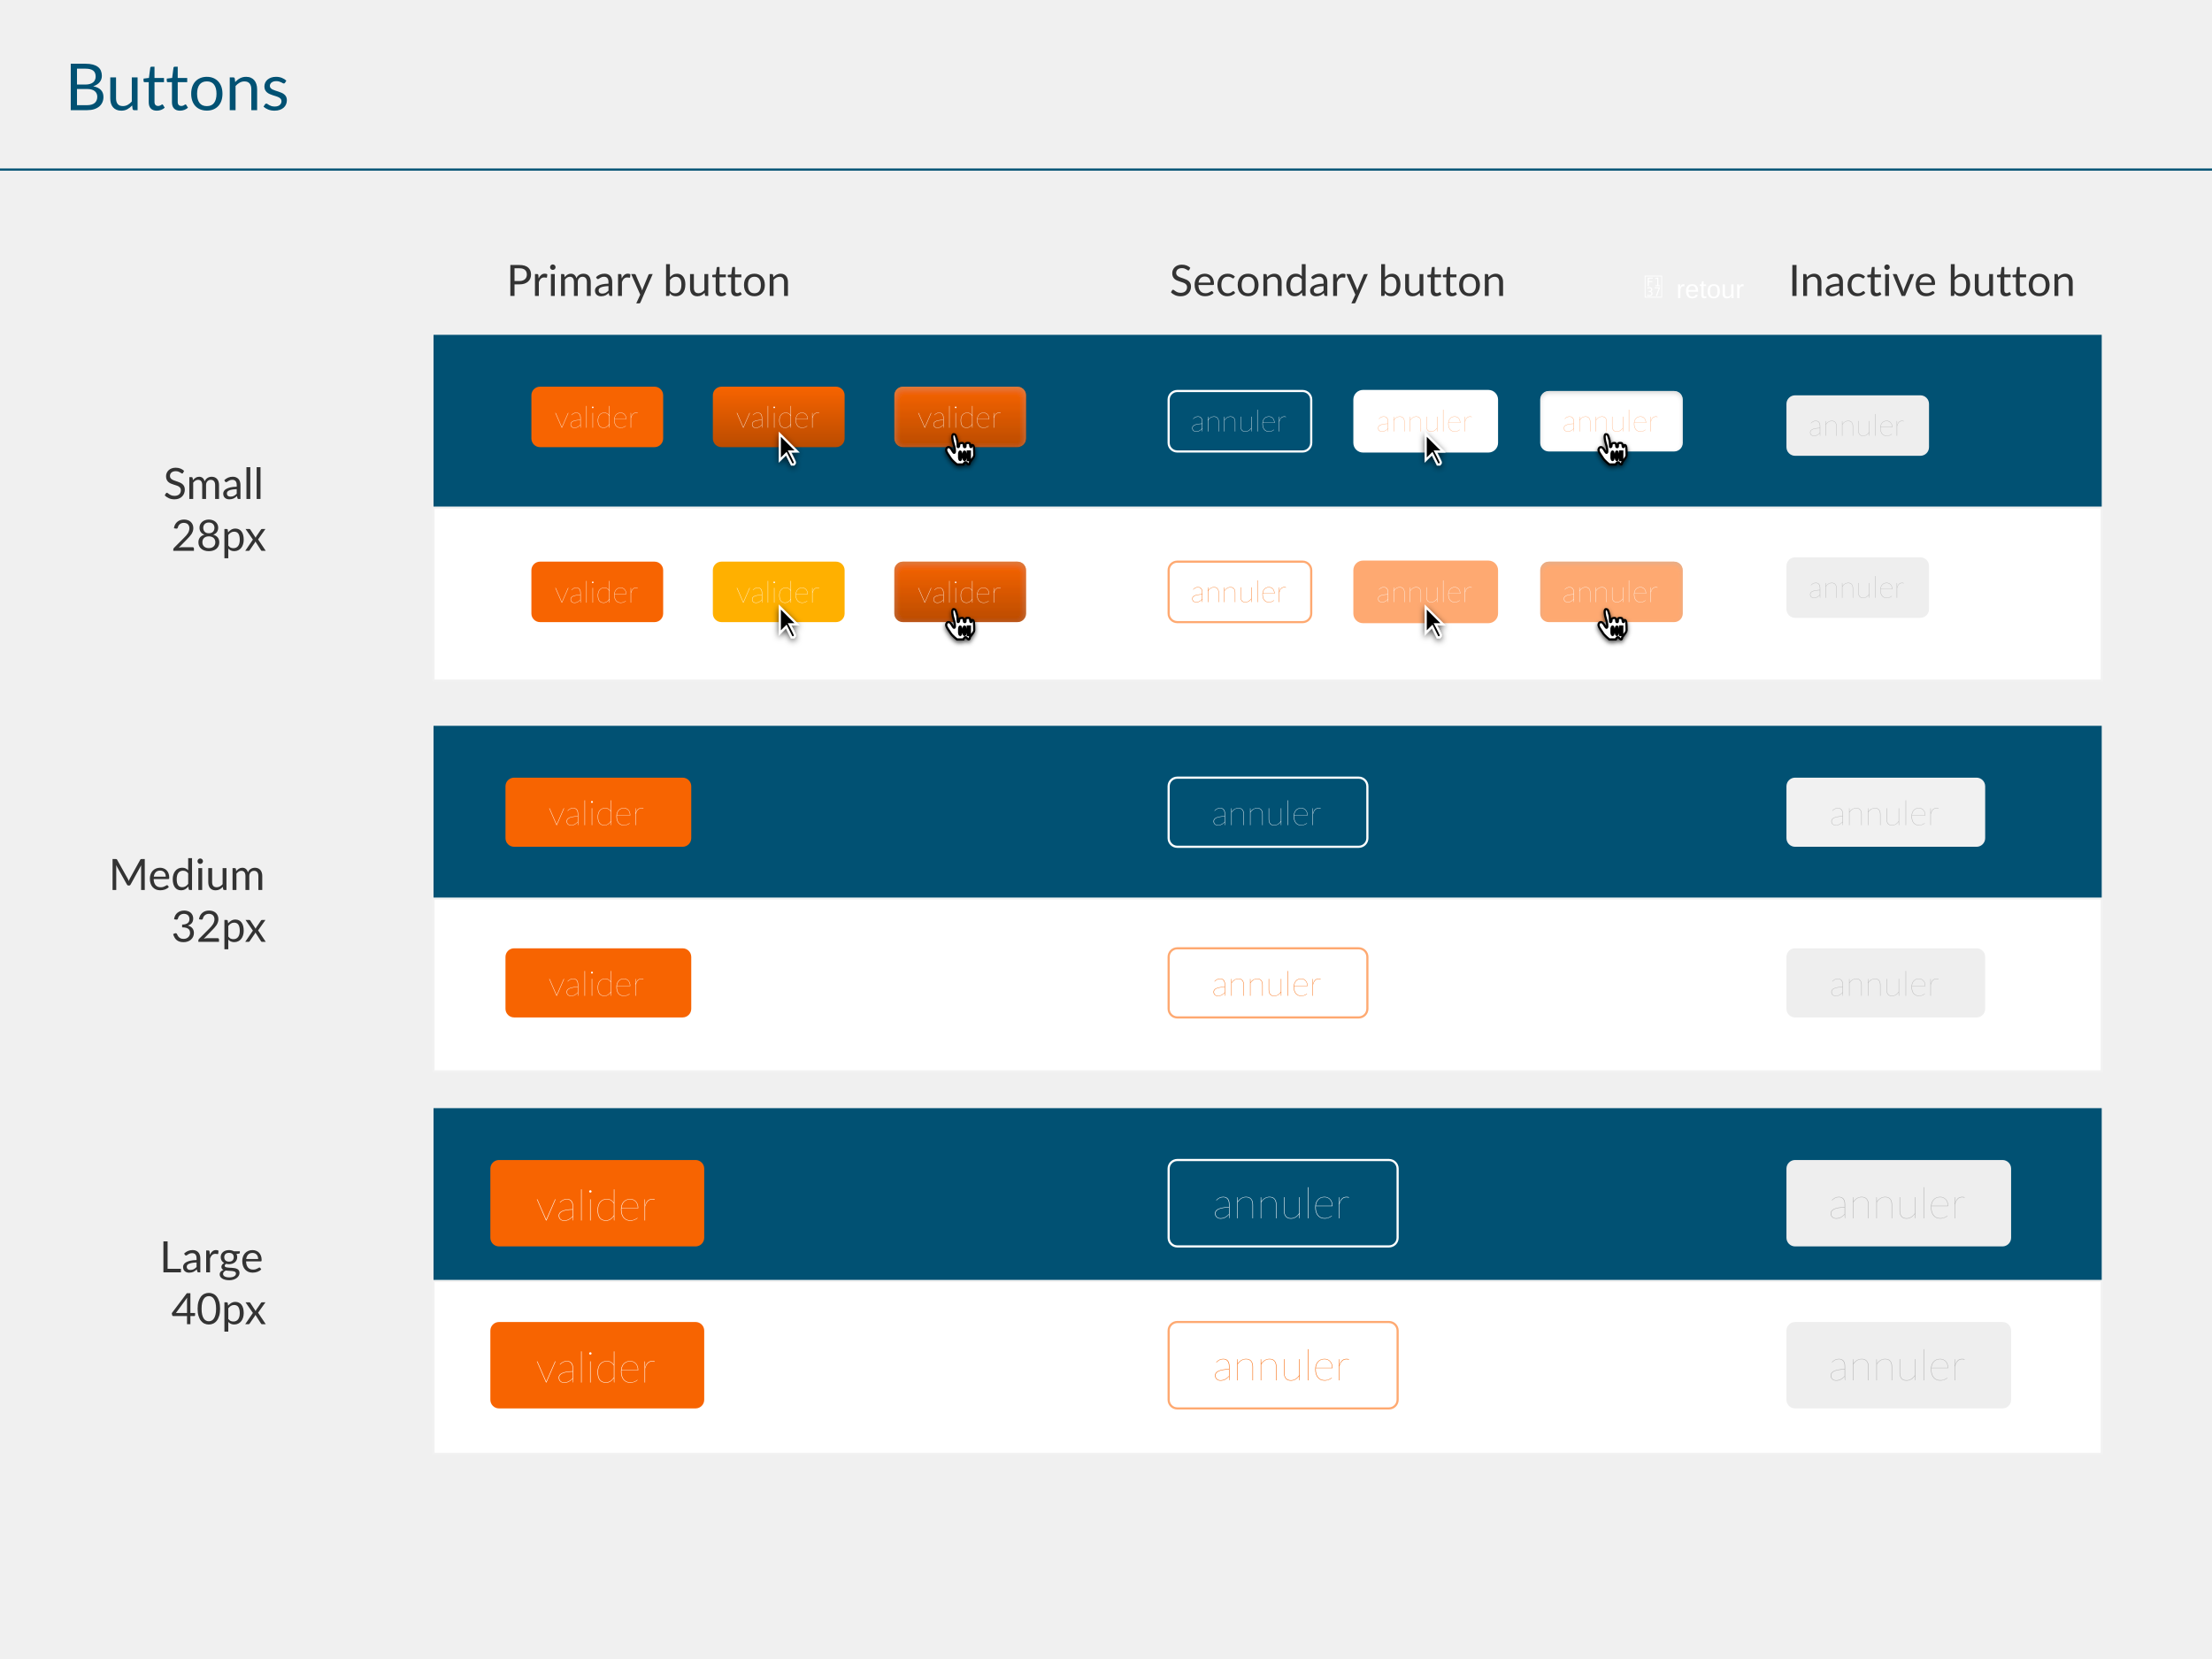
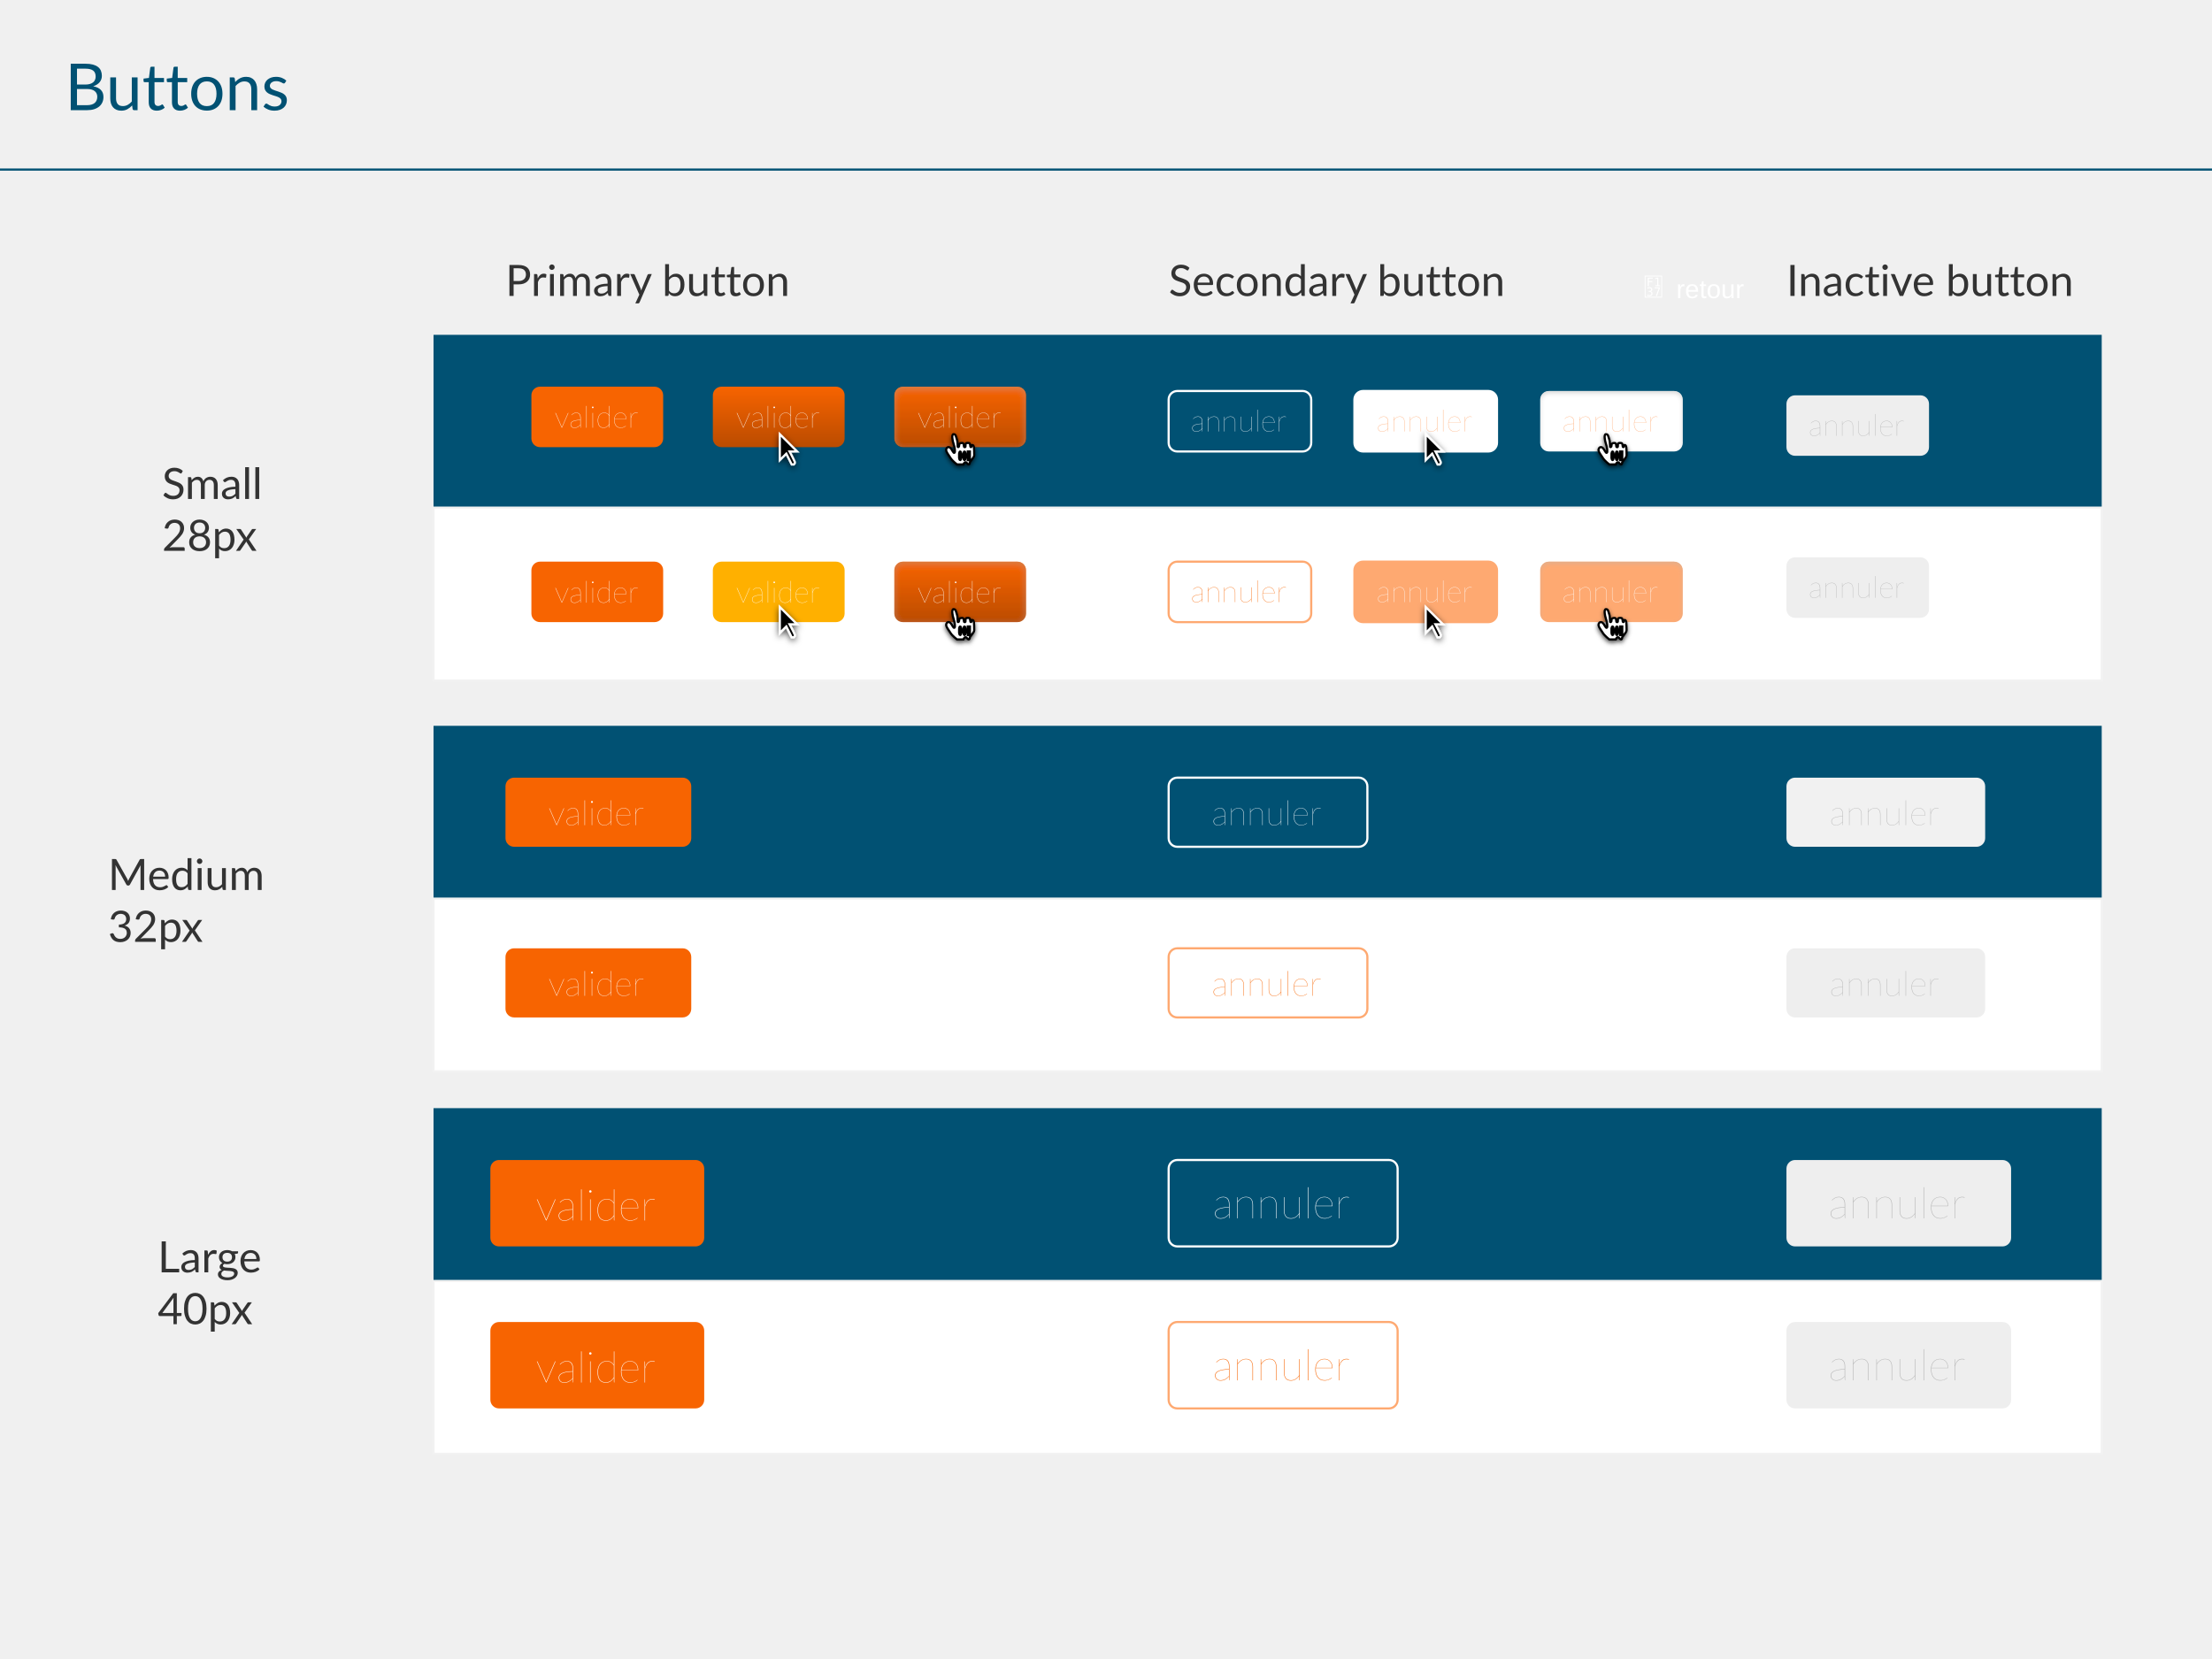
<svg xmlns="http://www.w3.org/2000/svg" xmlns:xlink="http://www.w3.org/1999/xlink" width="1024px" height="768px" viewBox="0 0 1024 768" version="1.1">
  <defs>
    <rect id="path-1" x="0" y="0" width="61" height="28" rx="4" />
    <linearGradient x1="50%" y1="1.965%" x2="50%" y2="100%" id="linearGradient-2">
      <stop stop-color="#F66300" offset="0%" />
      <stop stop-color="#BB4C00" offset="98.314%" />
    </linearGradient>
    <linearGradient x1="50%" y1="1.965%" x2="50%" y2="100%" id="linearGradient-3">
      <stop stop-color="#F66300" offset="0%" />
      <stop stop-color="#BB4C00" offset="100%" />
    </linearGradient>
    <filter x="-50%" y="-50%" width="200%" height="200%" filterUnits="objectBoundingBox" id="filter-4">
      <feOffset dx="0" dy="1" in="SourceAlpha" result="shadowOffsetInner1" />
      <feGaussianBlur stdDeviation="1.5" in="shadowOffsetInner1" result="shadowBlurInner1" />
      <feComposite in="shadowBlurInner1" in2="SourceAlpha" operator="arithmetic" k2="-1" k3="1" result="shadowInnerInner1" />
      <feColorMatrix values="0 0 0 0 0.501   0 0 0 0 0.254   0 0 0 0 0.087  0 0 0 0.7 0" in="shadowInnerInner1" type="matrix" result="shadowMatrixInner1" />
      <feMerge>
        <feMergeNode in="SourceGraphic" />
        <feMergeNode in="shadowMatrixInner1" />
      </feMerge>
    </filter>
    <filter x="-50%" y="-50%" width="200%" height="200%" filterUnits="objectBoundingBox" id="filter-5">
      <feOffset dx="0" dy="1" in="SourceAlpha" result="shadowOffsetOuter1" />
      <feGaussianBlur stdDeviation="1" in="shadowOffsetOuter1" result="shadowBlurOuter1" />
      <feColorMatrix values="0 0 0 0 0   0 0 0 0 0   0 0 0 0 0  0 0 0 0.7 0" in="shadowBlurOuter1" type="matrix" result="shadowMatrixOuter1" />
      <feMerge>
        <feMergeNode in="shadowMatrixOuter1" />
        <feMergeNode in="SourceGraphic" />
      </feMerge>
    </filter>
    <filter x="-50%" y="-50%" width="200%" height="200%" filterUnits="objectBoundingBox" id="filter-6">
      <feOffset dx="0" dy="1" in="SourceAlpha" result="shadowOffsetInner1" />
      <feGaussianBlur stdDeviation="1.5" in="shadowOffsetInner1" result="shadowBlurInner1" />
      <feComposite in="shadowBlurInner1" in2="SourceAlpha" operator="arithmetic" k2="-1" k3="1" result="shadowInnerInner1" />
      <feColorMatrix values="0 0 0 0 0.501   0 0 0 0 0.254   0 0 0 0 0.087  0 0 0 0.7 0" in="shadowInnerInner1" type="matrix" result="shadowMatrixInner1" />
      <feMerge>
        <feMergeNode in="SourceGraphic" />
        <feMergeNode in="shadowMatrixInner1" />
      </feMerge>
    </filter>
    <filter x="-50%" y="-50%" width="200%" height="200%" filterUnits="objectBoundingBox" id="filter-7">
      <feOffset dx="0" dy="1" in="SourceAlpha" result="shadowOffsetOuter1" />
      <feGaussianBlur stdDeviation="1" in="shadowOffsetOuter1" result="shadowBlurOuter1" />
      <feColorMatrix values="0 0 0 0 0   0 0 0 0 0   0 0 0 0 0  0 0 0 0.7 0" in="shadowBlurOuter1" type="matrix" result="shadowMatrixOuter1" />
      <feMerge>
        <feMergeNode in="shadowMatrixOuter1" />
        <feMergeNode in="SourceGraphic" />
      </feMerge>
    </filter>
    <filter x="-50%" y="-50%" width="200%" height="200%" filterUnits="objectBoundingBox" id="filter-8">
      <feOffset dx="0" dy="1" in="SourceAlpha" result="shadowOffsetInner1" />
      <feGaussianBlur stdDeviation="1" in="shadowOffsetInner1" result="shadowBlurInner1" />
      <feComposite in="shadowBlurInner1" in2="SourceAlpha" operator="arithmetic" k2="-1" k3="1" result="shadowInnerInner1" />
      <feColorMatrix values="0 0 0 0 0.528   0 0 0 0 0.526   0 0 0 0 0.526  0 0 0 0.7 0" in="shadowInnerInner1" type="matrix" result="shadowMatrixInner1" />
      <feMerge>
        <feMergeNode in="SourceGraphic" />
        <feMergeNode in="shadowMatrixInner1" />
      </feMerge>
    </filter>
    <filter x="-50%" y="-50%" width="200%" height="200%" filterUnits="objectBoundingBox" id="filter-9">
      <feOffset dx="0" dy="1" in="SourceAlpha" result="shadowOffsetInner1" />
      <feGaussianBlur stdDeviation="1" in="shadowOffsetInner1" result="shadowBlurInner1" />
      <feComposite in="shadowBlurInner1" in2="SourceAlpha" operator="arithmetic" k2="-1" k3="1" result="shadowInnerInner1" />
      <feColorMatrix values="0 0 0 0 0.644   0 0 0 0 0.437   0 0 0 0 0.301  0 0 0 0.7 0" in="shadowInnerInner1" type="matrix" result="shadowMatrixInner1" />
      <feMerge>
        <feMergeNode in="SourceGraphic" />
        <feMergeNode in="shadowMatrixInner1" />
      </feMerge>
    </filter>
    <filter x="-50%" y="-50%" width="200%" height="200%" filterUnits="objectBoundingBox" id="filter-10">
      <feOffset dx="0" dy="1" in="SourceAlpha" result="shadowOffsetOuter1" />
      <feGaussianBlur stdDeviation="1" in="shadowOffsetOuter1" result="shadowBlurOuter1" />
      <feColorMatrix values="0 0 0 0 0   0 0 0 0 0   0 0 0 0 0  0 0 0 0.7 0" in="shadowBlurOuter1" type="matrix" result="shadowMatrixOuter1" />
      <feMerge>
        <feMergeNode in="shadowMatrixOuter1" />
        <feMergeNode in="SourceGraphic" />
      </feMerge>
    </filter>
    <filter x="-50%" y="-50%" width="200%" height="200%" filterUnits="objectBoundingBox" id="filter-11">
      <feOffset dx="0" dy="1" in="SourceAlpha" result="shadowOffsetOuter1" />
      <feGaussianBlur stdDeviation="1" in="shadowOffsetOuter1" result="shadowBlurOuter1" />
      <feColorMatrix values="0 0 0 0 0   0 0 0 0 0   0 0 0 0 0  0 0 0 0.7 0" in="shadowBlurOuter1" type="matrix" result="shadowMatrixOuter1" />
      <feMerge>
        <feMergeNode in="shadowMatrixOuter1" />
        <feMergeNode in="SourceGraphic" />
      </feMerge>
    </filter>
    <filter x="-50%" y="-50%" width="200%" height="200%" filterUnits="objectBoundingBox" id="filter-12">
      <feOffset dx="0" dy="1" in="SourceAlpha" result="shadowOffsetOuter1" />
      <feGaussianBlur stdDeviation="1.5" in="shadowOffsetOuter1" result="shadowBlurOuter1" />
      <feColorMatrix values="0 0 0 0 0   0 0 0 0 0   0 0 0 0 0  0 0 0 0.7 0" in="shadowBlurOuter1" type="matrix" result="shadowMatrixOuter1" />
      <feMerge>
        <feMergeNode in="shadowMatrixOuter1" />
        <feMergeNode in="SourceGraphic" />
      </feMerge>
    </filter>
    <filter x="-50%" y="-50%" width="200%" height="200%" filterUnits="objectBoundingBox" id="filter-13">
      <feOffset dx="0" dy="1" in="SourceAlpha" result="shadowOffsetOuter1" />
      <feGaussianBlur stdDeviation="1.5" in="shadowOffsetOuter1" result="shadowBlurOuter1" />
      <feColorMatrix values="0 0 0 0 0   0 0 0 0 0   0 0 0 0 0  0 0 0 0.7 0" in="shadowBlurOuter1" type="matrix" result="shadowMatrixOuter1" />
      <feMerge>
        <feMergeNode in="shadowMatrixOuter1" />
        <feMergeNode in="SourceGraphic" />
      </feMerge>
    </filter>
    <filter x="-50%" y="-50%" width="200%" height="200%" filterUnits="objectBoundingBox" id="filter-14">
      <feOffset dx="0" dy="1" in="SourceAlpha" result="shadowOffsetOuter1" />
      <feGaussianBlur stdDeviation="1.5" in="shadowOffsetOuter1" result="shadowBlurOuter1" />
      <feColorMatrix values="0 0 0 0 0   0 0 0 0 0   0 0 0 0 0  0 0 0 0.7 0" in="shadowBlurOuter1" type="matrix" result="shadowMatrixOuter1" />
      <feMerge>
        <feMergeNode in="shadowMatrixOuter1" />
        <feMergeNode in="SourceGraphic" />
      </feMerge>
    </filter>
    <filter x="-50%" y="-50%" width="200%" height="200%" filterUnits="objectBoundingBox" id="filter-15">
      <feOffset dx="0" dy="1" in="SourceAlpha" result="shadowOffsetOuter1" />
      <feGaussianBlur stdDeviation="1.5" in="shadowOffsetOuter1" result="shadowBlurOuter1" />
      <feColorMatrix values="0 0 0 0 0   0 0 0 0 0   0 0 0 0 0  0 0 0 0.7 0" in="shadowBlurOuter1" type="matrix" result="shadowMatrixOuter1" />
      <feMerge>
        <feMergeNode in="shadowMatrixOuter1" />
        <feMergeNode in="SourceGraphic" />
      </feMerge>
    </filter>
  </defs>
  <g id="Composants" stroke="none" stroke-width="1" fill="none" fill-rule="evenodd">
    <g id="Components/01-Buttons">
      <rect id="Rectangle-1" fill="#015173" x="200.691" y="155" width="772.254" height="80" />
      <rect id="Rectangle-2" stroke="#F2F2F2" fill="#FFFFFF" x="200.691" y="235" width="772.254" height="80" />
      <g id="retour-+-" transform="translate(761, 127)" font-size="12" fill="#FFFFFF" font-weight="normal">
        <text id="retour" font-family="Arial">
          <tspan x="15" y="11">retour</tspan>
        </text>
        <text id="" font-family="FontAwesome">
          <tspan x="0" y="10"></tspan>
        </text>
      </g>
      <g id="Rectangle-5-+-valider" transform="translate(246, 179)">
        <rect id="Rectangle-5" fill="#F76401" x="0" y="0" width="61" height="28" rx="4" />
        <text id="valider" font-family="Lato" font-size="14" font-weight="260" fill="#FFFFFF">
          <tspan x="10.682" y="19">valider</tspan>
        </text>
      </g>
      <g id="Rectangle-5-+-valider-2" transform="translate(246, 260)">
        <rect id="Rectangle-5" fill="#F76401" x="0" y="0" width="61" height="28" rx="4" />
        <text id="valider" font-family="Lato" font-size="14" font-weight="260" fill="#FFFFFF">
          <tspan x="10.682" y="19">valider</tspan>
        </text>
      </g>
      <g id="Rectangle-5-+-valider-5" transform="translate(330, 260)">
        <g id="Rectangle-5">
          <use fill="none" xlink:href="#path-1" />
          <use fill="#FFB000" fill-rule="evenodd" xlink:href="#path-1" />
        </g>
        <text id="valider" font-family="Lato" font-size="14" font-weight="260" fill="#FFFFFF">
          <tspan x="10.682" y="19">valider</tspan>
        </text>
      </g>
      <g id="Rectangle-6-+-annuler-2" transform="translate(541, 260)">
        <rect id="Rectangle-6" stroke="#FEA971" x="0" y="0" width="66" height="28" rx="4" />
        <text id="annuler" font-family="Lato" font-size="14" font-weight="260" fill="#F76401">
          <tspan x="10.215" y="18.75">annuler</tspan>
        </text>
      </g>
      <g id="Rectangle-5-+-valider-8" transform="translate(330, 179)">
        <rect id="Rectangle-5" fill="url(#linearGradient-2)" x="0" y="0" width="61" height="28" rx="4" />
        <text id="valider" font-family="Lato" font-size="14" font-weight="260" fill="#FFFFFF">
          <tspan x="10.682" y="19">valider</tspan>
        </text>
      </g>
      <g id="Rectangle-5-+-valider-9" transform="translate(414, 179)">
        <rect id="Rectangle-5" fill="url(#linearGradient-3)" filter="url(#filter-4)" x="0" y="0" width="61" height="28" rx="4" />
        <text id="valider" font-family="Lato" font-size="14" font-weight="260" fill="#FFFFFF">
          <tspan x="10.682" y="19">valider</tspan>
        </text>
      </g>
      <g id="Rectangle-6-+-annuler-14" transform="translate(827, 258)">
        <rect id="Rectangle-6" fill="#EEEEEE" x="0" y="0" width="66" height="28" rx="4" />
        <text id="annuler" font-family="Lato" font-size="14" font-weight="260" fill="#B2B2B2">
          <tspan x="10.215" y="18.75">annuler</tspan>
        </text>
      </g>
      <g id="Click-2" transform="translate(438, 201)" stroke="#000000" filter="url(#filter-5)" fill="#FFFFFF">
        <path d="M5,14 C5,14 2.794,12.301 2.018,11 C1.242,9.699 -0.229,8.041 0.03,7 C0.289,5.959 1.242,5.631 2.018,6.412 C2.794,7.192 3.317,8.884 3.834,8.624 C4.351,8.364 3.963,5.891 3.446,4.46 C2.929,3.028 2.389,1.74506734e-07 3.446,0 C4.503,-9.28378237e-08 4.503,1 5,2.5 C5.497,4 5.109,6 5.497,6 C5.885,6 6.033,5.651 6.033,5 C6.033,4.823 6.067,4.674 6.137,4.55 C6.325,4.218 6.767,4.069 7.485,4.069 C8.47,4.069 7.982,6 8.478,6 C8.975,6 8.975,6.041 8.975,5 C8.975,3.959 9.436,4.069 10.43,4.069 C11.424,4.069 10.943,6 11.46,6 C11.978,6 11.46,5 11.957,5 C12.454,5 12.951,5.158 12.951,7.5 C12.951,9.842 13.23,9.959 12.454,11 C11.678,12.041 10.963,13 10.963,13 C10.963,13 10.963,14 10.43,14 C9.897,14 9.622,13 8.975,13 C8.329,13 7.982,14 7.982,14 L5,14 Z M11,12 L11,8 L10,8 L10,12 L11,12 Z M8,11 C8,11.271 8.232,12 8.5,12 C8.776,12 9,11.275 9,11 L9,9 C9,8.729 8.768,8 8.5,8 C8.224,8 8,8.725 8,9 L8,11 Z M6,11 C6,11.271 6.232,12 6.5,12 C6.776,12 7,11.275 7,11 L7,9 C7,8.729 6.768,8 6.5,8 C6.224,8 6,8.725 6,9 L6,11 Z" id="Pointer" />
      </g>
      <g id="Rectangle-5-+-valider-10" transform="translate(414, 260)">
        <rect id="Rectangle-5" fill="url(#linearGradient-3)" filter="url(#filter-6)" x="0" y="0" width="61" height="28" rx="4" />
        <text id="valider" font-family="Lato" font-size="14" font-weight="260" fill="#FFFFFF">
          <tspan x="10.682" y="19">valider</tspan>
        </text>
      </g>
      <g id="Click-3" transform="translate(438, 282)" stroke="#000000" filter="url(#filter-7)" fill="#FFFFFF">
        <path d="M5,14 C5,14 2.794,12.301 2.018,11 C1.242,9.699 -0.229,8.041 0.03,7 C0.289,5.959 1.242,5.631 2.018,6.412 C2.794,7.192 3.317,8.884 3.834,8.624 C4.351,8.364 3.963,5.891 3.446,4.46 C2.929,3.028 2.389,1.74506734e-07 3.446,0 C4.503,-9.28378237e-08 4.503,1 5,2.5 C5.497,4 5.109,6 5.497,6 C5.885,6 6.033,5.651 6.033,5 C6.033,4.823 6.067,4.674 6.137,4.55 C6.325,4.218 6.767,4.069 7.485,4.069 C8.47,4.069 7.982,6 8.478,6 C8.975,6 8.975,6.041 8.975,5 C8.975,3.959 9.436,4.069 10.43,4.069 C11.424,4.069 10.943,6 11.46,6 C11.978,6 11.46,5 11.957,5 C12.454,5 12.951,5.158 12.951,7.5 C12.951,9.842 13.23,9.959 12.454,11 C11.678,12.041 10.963,13 10.963,13 C10.963,13 10.963,14 10.43,14 C9.897,14 9.622,13 8.975,13 C8.329,13 7.982,14 7.982,14 L5,14 Z M11,12 L11,8 L10,8 L10,12 L11,12 Z M8,11 C8,11.271 8.232,12 8.5,12 C8.776,12 9,11.275 9,11 L9,9 C9,8.729 8.768,8 8.5,8 C8.224,8 8,8.725 8,9 L8,11 Z M6,11 C6,11.271 6.232,12 6.5,12 C6.776,12 7,11.275 7,11 L7,9 C7,8.729 6.768,8 6.5,8 C6.224,8 6,8.725 6,9 L6,11 Z" id="Pointer" />
      </g>
      <g id="Rectangle-6-+-annuler-15" transform="translate(827, 183)">
        <rect id="Rectangle-6" fill="#EEEEEE" x="0" y="0" width="66" height="28" rx="4" />
        <text id="annuler" font-family="Lato" font-size="14" font-weight="260" fill="#B2B2B2">
          <tspan x="10.215" y="18.75">annuler</tspan>
        </text>
      </g>
      <g id="Rectangle-6-+-annuler-13" transform="translate(541, 181)">
        <rect id="Rectangle-6" stroke="#FFFFFF" x="0" y="0" width="66" height="28" rx="4" />
        <text id="annuler" font-family="Lato" font-size="14" font-weight="260" fill="#FFFFFF">
          <tspan x="10.215" y="18.75">annuler</tspan>
        </text>
      </g>
      <g id="Rectangle-6-+-annuler-17" transform="translate(627, 181)">
        <rect id="Rectangle-6" stroke="#FFFFFF" fill="#FFFFFF" x="0" y="0" width="66" height="28" rx="4" />
        <text id="annuler" font-family="Lato" font-size="14" font-weight="260" fill="#FEA971">
          <tspan x="10.215" y="18.75">annuler</tspan>
        </text>
      </g>
      <g id="Rectangle-6-+-annuler-18" transform="translate(627, 260)">
        <rect id="Rectangle-6" stroke="#FEA971" fill="#FEA971" x="0" y="0" width="66" height="28" rx="4" />
        <text id="annuler" font-family="Lato" font-size="14" font-weight="260" fill="#FFFFFF">
          <tspan x="10.215" y="18.75">annuler</tspan>
        </text>
      </g>
      <g id="Rectangle-6-+-annuler-20" transform="translate(713, 181)">
        <rect id="Rectangle-6" fill="#FFFFFF" filter="url(#filter-8)" x="0" y="0" width="66" height="28" rx="4" />
        <text id="annuler" font-family="Lato" font-size="14" font-weight="260" fill="#FEA971">
          <tspan x="10.215" y="18.75">annuler</tspan>
        </text>
      </g>
      <g id="Rectangle-6-+-annuler-19" transform="translate(713, 260)">
        <rect id="Rectangle-6" fill="#FEA971" filter="url(#filter-9)" x="0" y="0" width="66" height="28" rx="4" />
        <text id="annuler" font-family="Lato" font-size="14" font-weight="260" fill="#FFFFFF">
          <tspan x="10.215" y="18.75">annuler</tspan>
        </text>
      </g>
      <g id="Click-5" transform="translate(740, 201)" stroke="#000000" filter="url(#filter-10)" fill="#FFFFFF">
        <path d="M5,14 C5,14 2.794,12.301 2.018,11 C1.242,9.699 -0.229,8.041 0.03,7 C0.289,5.959 1.242,5.631 2.018,6.412 C2.794,7.192 3.317,8.884 3.834,8.624 C4.351,8.364 3.963,5.891 3.446,4.46 C2.929,3.028 2.389,1.74506734e-07 3.446,0 C4.503,-9.28378237e-08 4.503,1 5,2.5 C5.497,4 5.109,6 5.497,6 C5.885,6 6.033,5.651 6.033,5 C6.033,4.823 6.067,4.674 6.137,4.55 C6.325,4.218 6.767,4.069 7.485,4.069 C8.47,4.069 7.982,6 8.478,6 C8.975,6 8.975,6.041 8.975,5 C8.975,3.959 9.436,4.069 10.43,4.069 C11.424,4.069 10.943,6 11.46,6 C11.978,6 11.46,5 11.957,5 C12.454,5 12.951,5.158 12.951,7.5 C12.951,9.842 13.23,9.959 12.454,11 C11.678,12.041 10.963,13 10.963,13 C10.963,13 10.963,14 10.43,14 C9.897,14 9.622,13 8.975,13 C8.329,13 7.982,14 7.982,14 L5,14 Z M11,12 L11,8 L10,8 L10,12 L11,12 Z M8,11 C8,11.271 8.232,12 8.5,12 C8.776,12 9,11.275 9,11 L9,9 C9,8.729 8.768,8 8.5,8 C8.224,8 8,8.725 8,9 L8,11 Z M6,11 C6,11.271 6.232,12 6.5,12 C6.776,12 7,11.275 7,11 L7,9 C7,8.729 6.768,8 6.5,8 C6.224,8 6,8.725 6,9 L6,11 Z" id="Pointer" />
      </g>
      <g id="Click-4" transform="translate(740, 282)" stroke="#000000" filter="url(#filter-11)" fill="#FFFFFF">
        <path d="M5,14 C5,14 2.794,12.301 2.018,11 C1.242,9.699 -0.229,8.041 0.03,7 C0.289,5.959 1.242,5.631 2.018,6.412 C2.794,7.192 3.317,8.884 3.834,8.624 C4.351,8.364 3.963,5.891 3.446,4.46 C2.929,3.028 2.389,1.74506734e-07 3.446,0 C4.503,-9.28378237e-08 4.503,1 5,2.5 C5.497,4 5.109,6 5.497,6 C5.885,6 6.033,5.651 6.033,5 C6.033,4.823 6.067,4.674 6.137,4.55 C6.325,4.218 6.767,4.069 7.485,4.069 C8.47,4.069 7.982,6 8.478,6 C8.975,6 8.975,6.041 8.975,5 C8.975,3.959 9.436,4.069 10.43,4.069 C11.424,4.069 10.943,6 11.46,6 C11.978,6 11.46,5 11.957,5 C12.454,5 12.951,5.158 12.951,7.5 C12.951,9.842 13.23,9.959 12.454,11 C11.678,12.041 10.963,13 10.963,13 C10.963,13 10.963,14 10.43,14 C9.897,14 9.622,13 8.975,13 C8.329,13 7.982,14 7.982,14 L5,14 Z M11,12 L11,8 L10,8 L10,12 L11,12 Z M8,11 C8,11.271 8.232,12 8.5,12 C8.776,12 9,11.275 9,11 L9,9 C9,8.729 8.768,8 8.5,8 C8.224,8 8,8.725 8,9 L8,11 Z M6,11 C6,11.271 6.232,12 6.5,12 C6.776,12 7,11.275 7,11 L7,9 C7,8.729 6.768,8 6.5,8 C6.224,8 6,8.725 6,9 L6,11 Z" id="Pointer" />
      </g>
      <g id="Rollover-3" transform="translate(660, 201)" stroke="#FFFFFF" filter="url(#filter-12)" fill="#000000">
        <path d="M0,0 L0,12 L3,9 L5.5,14 L6.5,14 C6.5,14 7.146,13.35 7,13 C6.312,11.35 4.5,8 4.5,8 L8,8 L0,0 Z" id="Default" />
      </g>
      <g id="Rollover-4" transform="translate(660, 281)" stroke="#FFFFFF" filter="url(#filter-13)" fill="#000000">
        <path d="M0,0 L0,12 L3,9 L5.5,14 L6.5,14 C6.5,14 7.146,13.35 7,13 C6.312,11.35 4.5,8 4.5,8 L8,8 L0,0 Z" id="Default" />
      </g>
      <g id="Rollover-6" transform="translate(361, 201)" stroke="#FFFFFF" filter="url(#filter-14)" fill="#000000">
        <path d="M0,0 L0,12 L3,9 L5.5,14 L6.5,14 C6.5,14 7.146,13.35 7,13 C6.312,11.35 4.5,8 4.5,8 L8,8 L0,0 Z" id="Default" />
      </g>
      <g id="Rollover-5" transform="translate(361, 281)" stroke="#FFFFFF" filter="url(#filter-15)" fill="#000000">
        <path d="M0,0 L0,12 L3,9 L5.5,14 L6.5,14 C6.5,14 7.146,13.35 7,13 C6.312,11.35 4.5,8 4.5,8 L8,8 L0,0 Z" id="Default" />
      </g>
      <g id="Titre" transform="translate(0, 21)">
        <text id="Buttons-" font-family="Lato" font-size="30" font-weight="normal" fill="#015173">
          <tspan x="30" y="30">Buttons </tspan>
        </text>
        <path d="M0,57.5 L1023.561,57.5" id="Line" stroke="#015173" stroke-linecap="square" />
      </g>
      <text id="Primary-button" font-family="Lato" font-size="20" font-weight="normal" fill="#333333">
-         <tspan x="234.42" y="137">Primary button</tspan>
+         <tspan x="234" y="137">Primary button</tspan>
      </text>
      <text id="Small" font-family="Lato" font-size="20" font-weight="normal" fill="#333333">
-         <tspan x="75.6" y="231">Small</tspan>
-         <tspan x="79.28" y="255">28px</tspan>
+         <tspan x="75" y="231">Small</tspan>
+         <tspan x="75" y="255">28px</tspan>
      </text>
      <text id="Secondary-button" font-family="Lato" font-size="20" font-weight="normal" fill="#333333">
-         <tspan x="541.4" y="137">Secondary button</tspan>
+         <tspan x="541" y="137">Secondary button</tspan>
      </text>
      <text id="Inactive-button" font-family="Lato" font-size="20" font-weight="normal" fill="#333333">
-         <tspan x="827.9" y="137">Inactive button</tspan>
+         <tspan x="827" y="137">Inactive button</tspan>
      </text>
      <rect id="Rectangle-4" fill="#015173" x="200.691" y="336" width="772.254" height="80" />
      <rect id="Rectangle-3" stroke="#F2F2F2" fill="#FFFFFF" x="200.691" y="416" width="772.254" height="80" />
      <g id="Rectangle-5-+-valider-4" transform="translate(234, 360)">
        <rect id="Rectangle-5" fill="#F76401" x="0" y="0" width="86" height="32" rx="4" />
        <text id="valider" font-family="Lato" font-size="16" font-weight="260" fill="#FFFFFF">
          <tspan x="19.78" y="22">valider</tspan>
        </text>
      </g>
      <g id="Rectangle-6-+-annuler-8" transform="translate(541, 360)">
        <rect id="Rectangle-6" stroke="#FFFFFF" x="0" y="0" width="92" height="32" rx="4" />
        <text id="annuler" font-family="Lato" font-size="16" font-weight="260" fill="#FFFFFF">
          <tspan x="19.96" y="22">annuler</tspan>
        </text>
      </g>
      <g id="Rectangle-5-+-valider-3" transform="translate(234, 439)">
        <rect id="Rectangle-5" fill="#F76401" x="0" y="0" width="86" height="32" rx="4" />
        <text id="valider" font-family="Lato" font-size="16" font-weight="260" fill="#FFFFFF">
          <tspan x="19.78" y="22">valider</tspan>
        </text>
      </g>
      <g id="Rectangle-6-+-annuler-7" transform="translate(541, 439)">
        <rect id="Rectangle-6" stroke="#FEA971" x="0" y="0" width="92" height="32" rx="4" />
        <text id="annuler" font-family="Lato" font-size="16" font-weight="260" fill="#F76401">
          <tspan x="19.96" y="22">annuler</tspan>
        </text>
      </g>
      <g id="Rectangle-6-+-annuler-6" transform="translate(827, 360)">
        <rect id="Rectangle-6" fill="#F1F1F1" x="0" y="0" width="92" height="32" rx="4" />
        <text id="annuler" font-family="Lato" font-size="16" font-weight="260" fill="#B2B2B2">
          <tspan x="19.96" y="22">annuler</tspan>
        </text>
      </g>
      <g id="Rectangle-6-+-annuler-5" transform="translate(827, 439)">
        <rect id="Rectangle-6" fill="#EEEEEE" x="0" y="0" width="92" height="32" rx="4" />
        <text id="annuler" font-family="Lato" font-size="16" font-weight="260" fill="#B2B2B2">
          <tspan x="19.96" y="22">annuler</tspan>
        </text>
      </g>
      <text id="Medium" font-family="Lato" font-size="20" font-weight="normal" fill="#333333">
-         <tspan x="50.28" y="412">Medium</tspan>
-         <tspan x="79.28" y="436">32px</tspan>
+         <tspan x="50" y="412">Medium</tspan>
+         <tspan x="50" y="436">32px</tspan>
      </text>
      <rect id="Rectangle-8" fill="#015173" x="200.691" y="513" width="772.254" height="80" />
      <rect id="Rectangle-7" stroke="#F2F2F2" fill="#FFFFFF" x="200.691" y="593" width="772.254" height="80" />
      <g id="Rectangle-6-+-annuler-9" transform="translate(827, 537)">
        <path d="M3.997,0 C1.79,0 -1.77635684e-15,1.796 -1.77635684e-15,4 L-1.77635684e-15,36 C-1.77635684e-15,38.209 1.783,40 3.997,40 L100.003,40 C102.21,40 104,38.204 104,36 L104,4 C104,1.791 102.217,0 100.003,0 L3.997,0 Z" id="Rectangle-6" fill="#EEEEEE" />
        <text id="annuler" font-family="Lato" font-size="20" font-weight="260" fill="#B2B2B2">
          <tspan x="19.45" y="27">annuler</tspan>
        </text>
      </g>
      <g id="Rectangle-6-+-annuler-10" transform="translate(827, 612)">
        <path d="M3.997,0 C1.79,0 -1.77635684e-15,1.796 -1.77635684e-15,4 L-1.77635684e-15,36 C-1.77635684e-15,38.209 1.783,40 3.997,40 L100.003,40 C102.21,40 104,38.204 104,36 L104,4 C104,1.791 102.217,0 100.003,0 L3.997,0 Z" id="Rectangle-6" fill="#EEEEEE" />
        <text id="annuler" font-family="Lato" font-size="20" font-weight="260" fill="#B2B2B2">
          <tspan x="19.45" y="27">annuler</tspan>
        </text>
      </g>
      <g id="Rectangle-5-+-valider-6" transform="translate(227, 537)">
        <rect id="Rectangle-5" fill="#F76401" x="0" y="0" width="99" height="40" rx="4" />
        <text id="valider" font-family="Lato" font-size="20" font-weight="260" fill="#FFFFFF">
          <tspan x="20.975" y="28">valider</tspan>
        </text>
      </g>
      <g id="Rectangle-5-+-valider-7" transform="translate(227, 612)">
        <rect id="Rectangle-5" fill="#F76401" x="0" y="0" width="99" height="40" rx="4" />
        <text id="valider" font-family="Lato" font-size="20" font-weight="260" fill="#FFFFFF">
          <tspan x="20.975" y="28">valider</tspan>
        </text>
      </g>
      <g id="Rectangle-6-+-annuler-12" transform="translate(541, 537)">
        <rect id="Rectangle-6" stroke="#FFFFFF" x="0" y="0" width="106" height="40" rx="4" />
        <text id="annuler" font-family="Lato" font-size="20" font-weight="260" fill="#FFFFFF">
          <tspan x="20.45" y="27">annuler</tspan>
        </text>
      </g>
      <g id="Rectangle-6-+-annuler-16" transform="translate(541, 612)">
        <rect id="Rectangle-6" stroke="#FEA971" x="0" y="0" width="106" height="40" rx="4" />
        <text id="annuler" font-family="Lato" font-size="20" font-weight="260" fill="#F76401">
          <tspan x="20.45" y="27">annuler</tspan>
        </text>
      </g>
      <text id="Large" font-family="Lato" font-size="20" font-weight="normal" fill="#333333">
-         <tspan x="73.82" y="589">Large</tspan>
-         <tspan x="79.28" y="613">40px</tspan>
+         <tspan x="73" y="589">Large</tspan>
+         <tspan x="73" y="613">40px</tspan>
      </text>
    </g>
  </g>
</svg>
